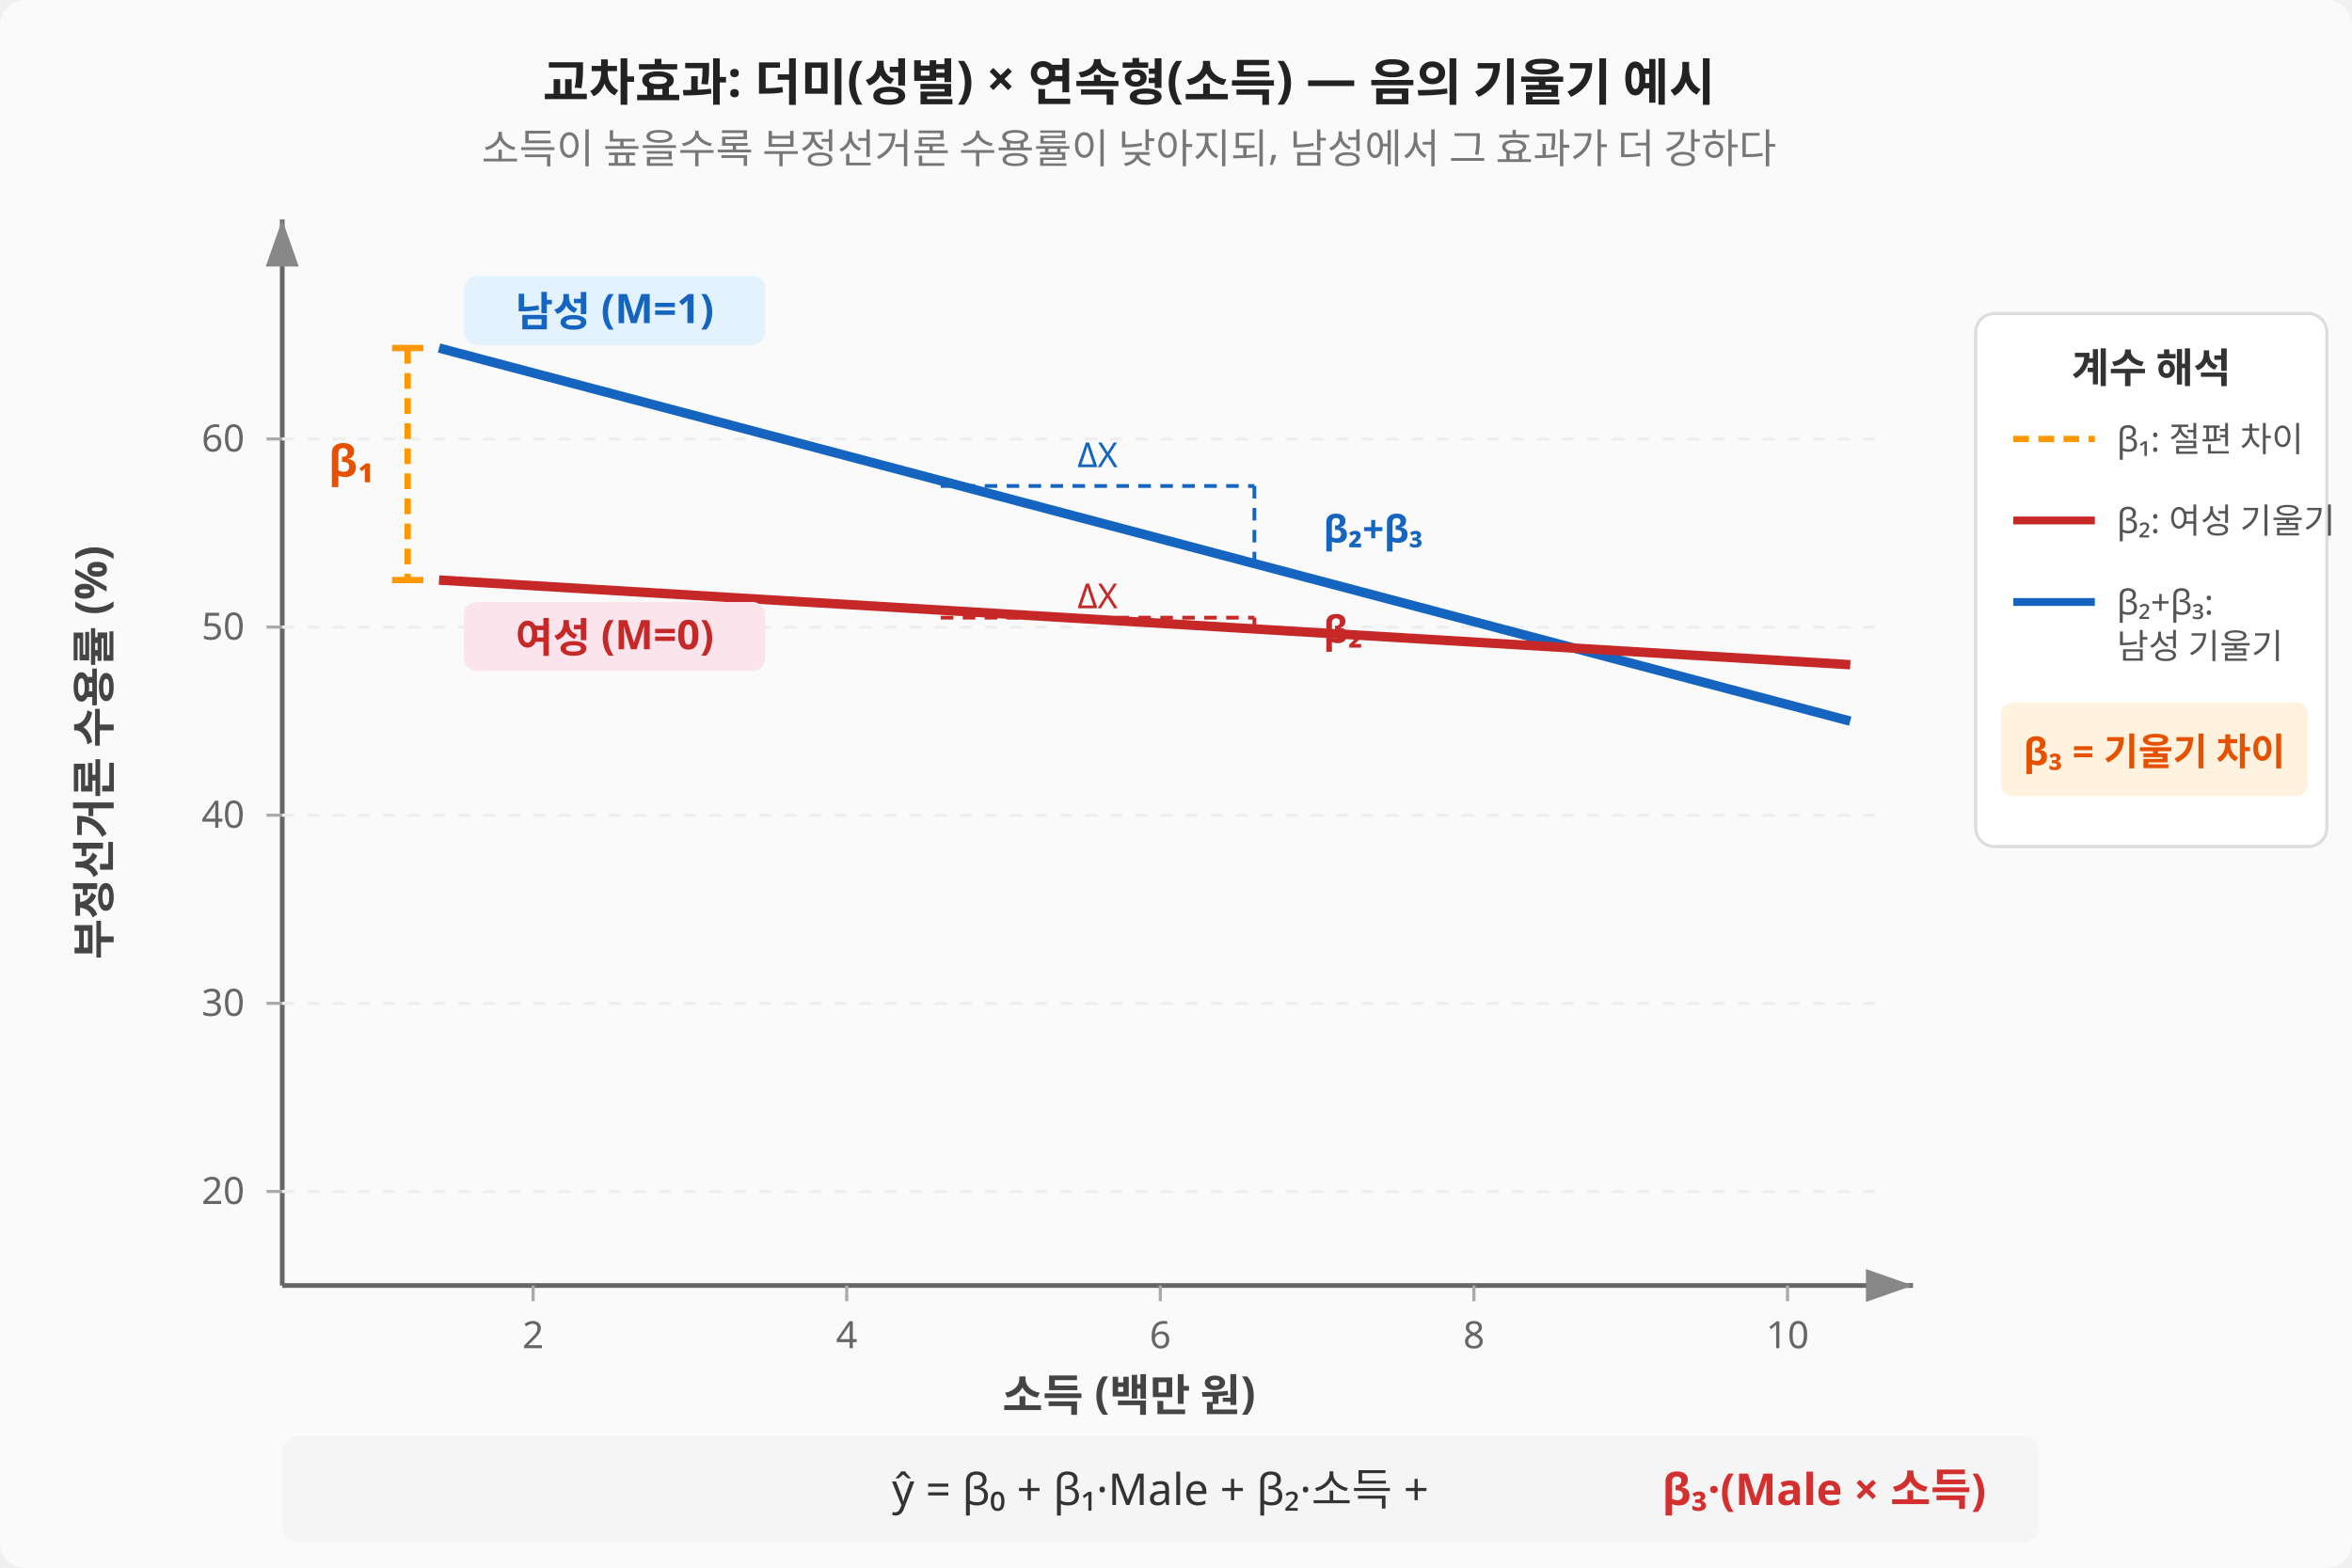
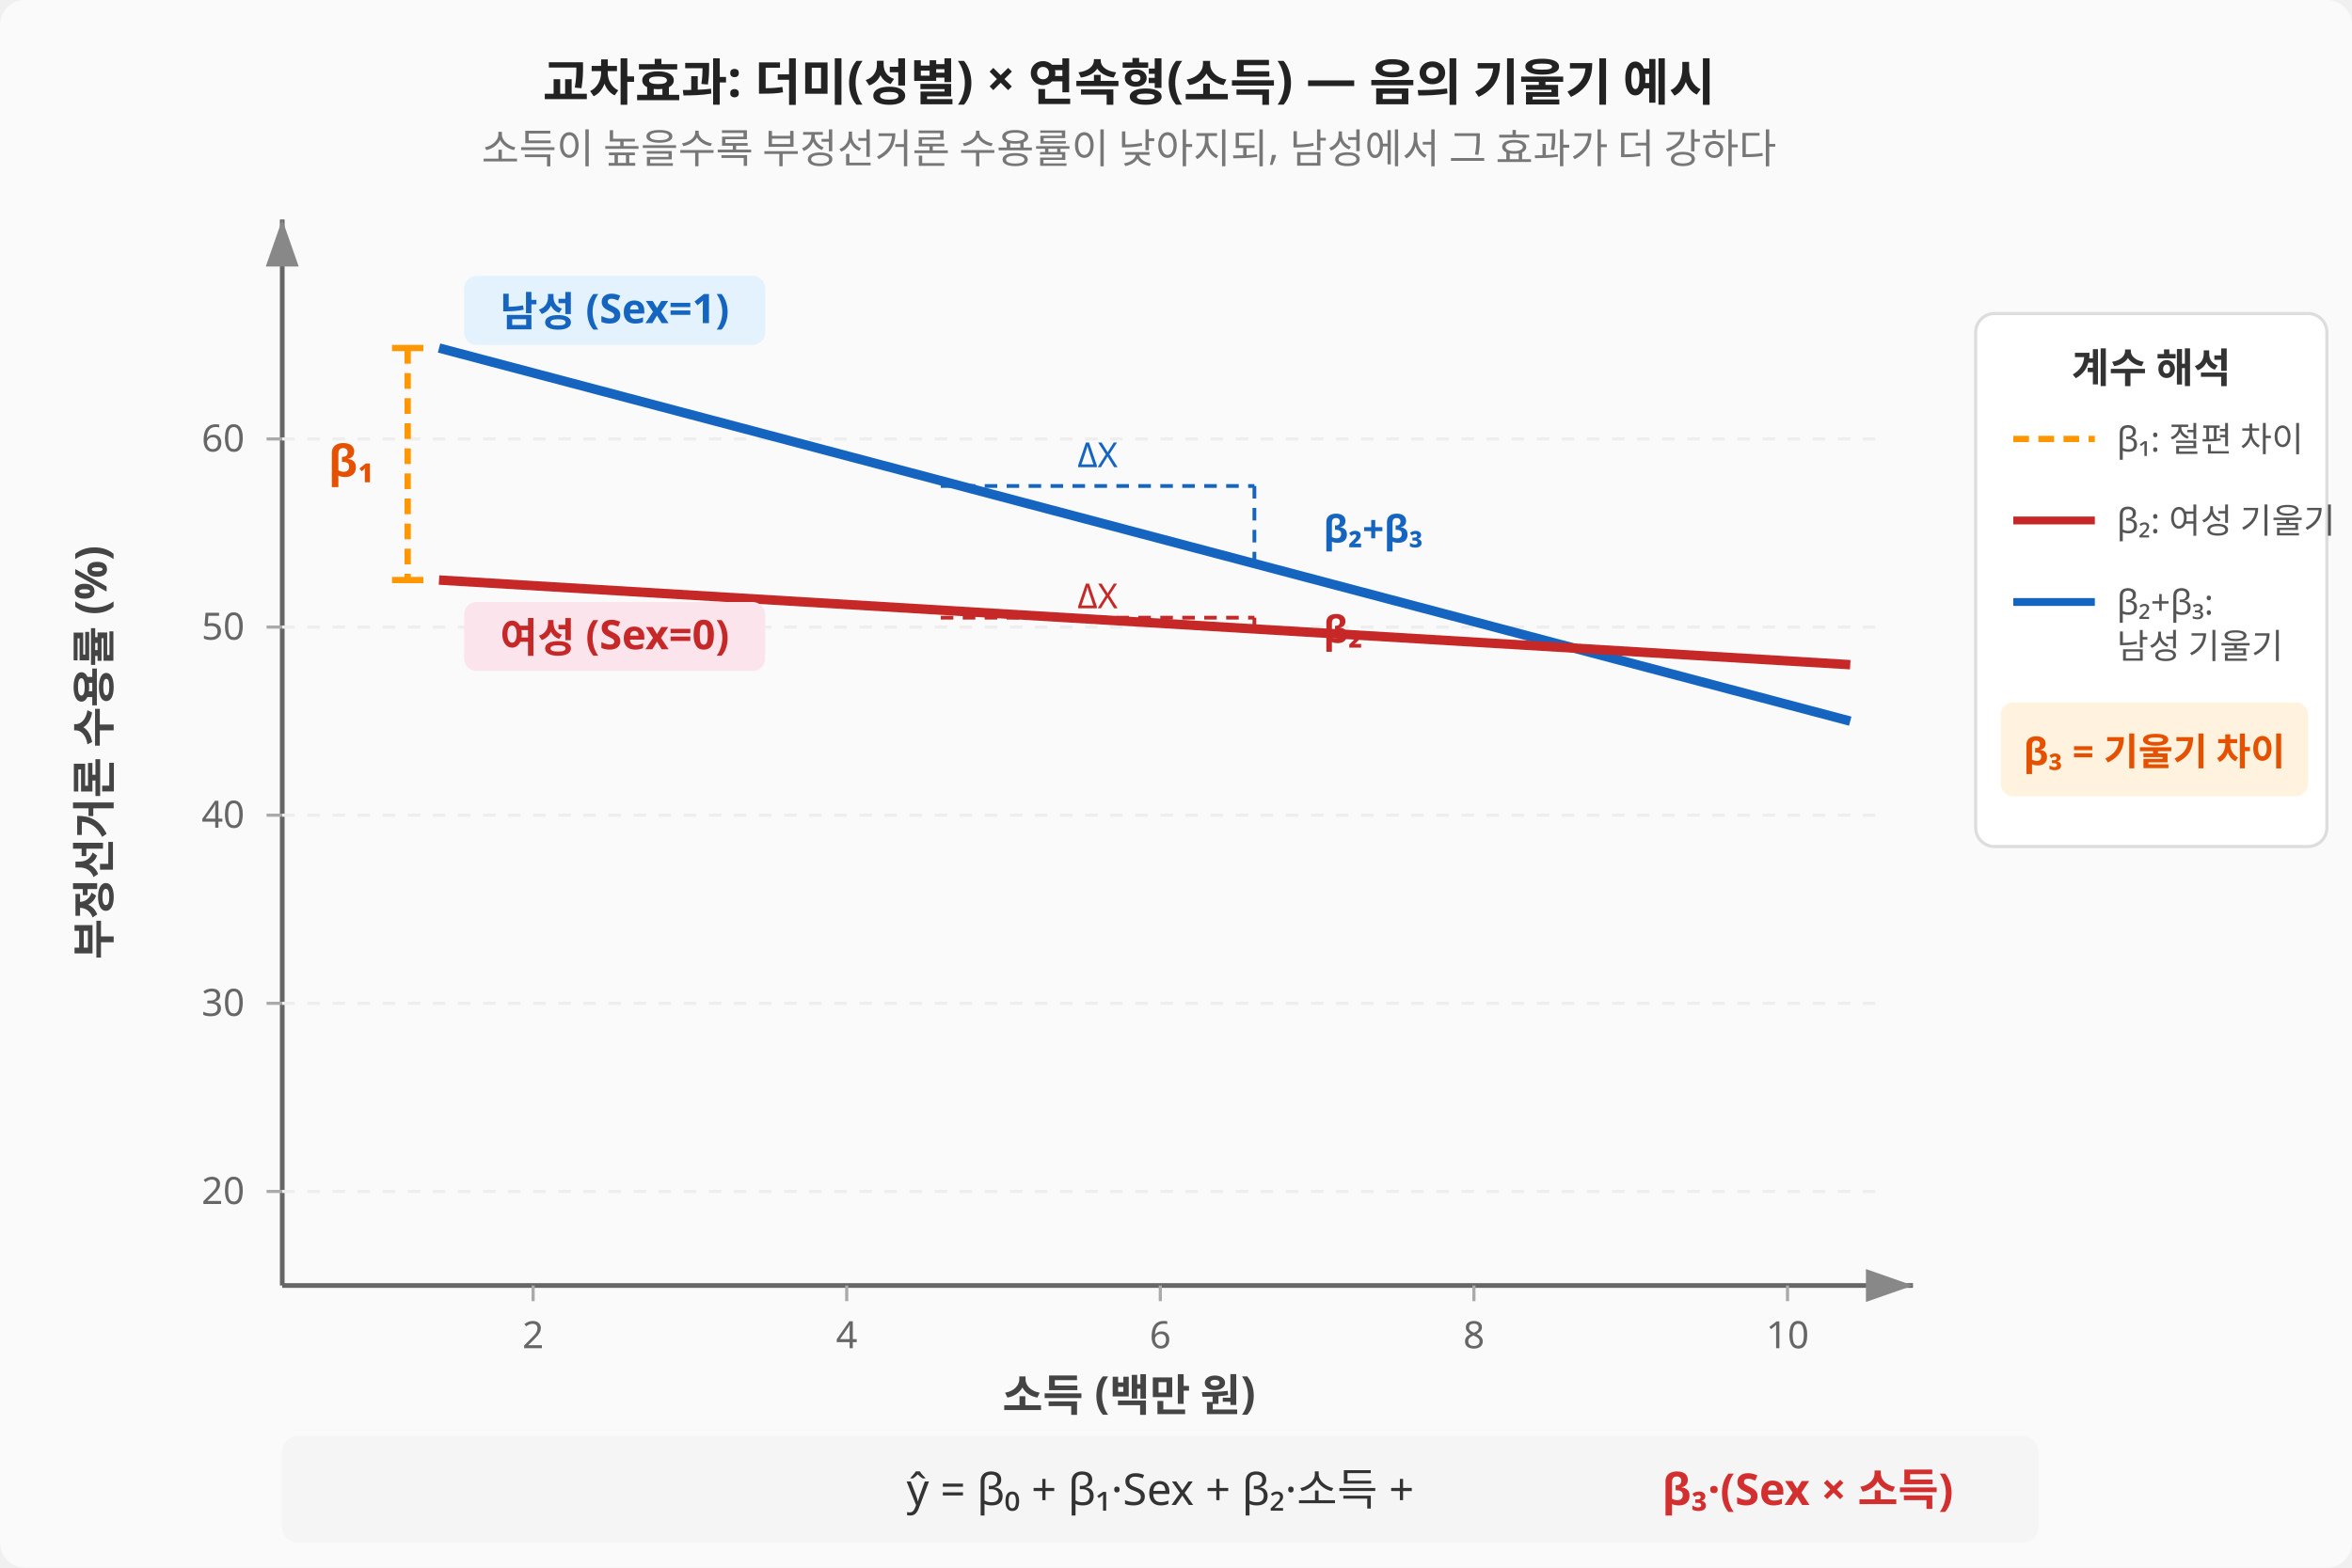
<svg xmlns="http://www.w3.org/2000/svg" viewBox="0 0 750 500" font-family="Pretendard, Apple SD Gothic Neo, Malgun Gothic, sans-serif">
  <defs>
    <marker id="arr" markerWidth="10" markerHeight="7" refX="10" refY="3.5" orient="auto">
      <polygon points="0 0, 10 3.5, 0 7" fill="#888" />
    </marker>
  </defs>
  <rect width="750" height="500" fill="#fafafa" rx="8" />
  <text x="360" y="32" text-anchor="middle" font-size="16" font-weight="bold" fill="#222">교차효과: 더미(성별) × 연속형(소득) — 음의 기울기 예시</text>
  <text x="360" y="52" text-anchor="middle" font-size="13" fill="#777">소득이 높을수록 부정선거론 수용률이 낮아지되, 남성에서 그 효과가 더 강하다</text>
  <line x1="90" y1="410" x2="610" y2="410" stroke="#666" stroke-width="1.5" marker-end="url(#arr)" />
  <line x1="90" y1="410" x2="90" y2="70" stroke="#666" stroke-width="1.5" marker-end="url(#arr)" />
  <text x="360" y="450" text-anchor="middle" font-size="14" font-weight="bold" fill="#444">소득 (백만 원)</text>
  <text x="35" y="240" text-anchor="middle" font-size="14" font-weight="bold" fill="#444" transform="rotate(-90, 35, 240)">부정선거론 수용률 (%)</text>
  <line x1="85" y1="380" x2="90" y2="380" stroke="#aaa" />
  <text x="78" y="384" text-anchor="end" font-size="12" fill="#666">20</text>
  <line x1="85" y1="320" x2="90" y2="320" stroke="#aaa" />
  <text x="78" y="324" text-anchor="end" font-size="12" fill="#666">30</text>
  <line x1="85" y1="260" x2="90" y2="260" stroke="#aaa" />
  <text x="78" y="264" text-anchor="end" font-size="12" fill="#666">40</text>
  <line x1="85" y1="200" x2="90" y2="200" stroke="#aaa" />
  <text x="78" y="204" text-anchor="end" font-size="12" fill="#666">50</text>
  <line x1="85" y1="140" x2="90" y2="140" stroke="#aaa" />
  <text x="78" y="144" text-anchor="end" font-size="12" fill="#666">60</text>
  <line x1="170" y1="410" x2="170" y2="415" stroke="#aaa" />
  <text x="170" y="430" text-anchor="middle" font-size="12" fill="#666">2</text>
  <line x1="270" y1="410" x2="270" y2="415" stroke="#aaa" />
  <text x="270" y="430" text-anchor="middle" font-size="12" fill="#666">4</text>
  <line x1="370" y1="410" x2="370" y2="415" stroke="#aaa" />
  <text x="370" y="430" text-anchor="middle" font-size="12" fill="#666">6</text>
  <line x1="470" y1="410" x2="470" y2="415" stroke="#aaa" />
  <text x="470" y="430" text-anchor="middle" font-size="12" fill="#666">8</text>
  <line x1="570" y1="410" x2="570" y2="415" stroke="#aaa" />
  <text x="570" y="430" text-anchor="middle" font-size="12" fill="#666">10</text>
  <line x1="90" y1="380" x2="600" y2="380" stroke="#eee" stroke-dasharray="4,4" />
  <line x1="90" y1="320" x2="600" y2="320" stroke="#eee" stroke-dasharray="4,4" />
  <line x1="90" y1="260" x2="600" y2="260" stroke="#eee" stroke-dasharray="4,4" />
  <line x1="90" y1="200" x2="600" y2="200" stroke="#eee" stroke-dasharray="4,4" />
  <line x1="90" y1="140" x2="600" y2="140" stroke="#eee" stroke-dasharray="4,4" />
  <line x1="140" y1="111" x2="590" y2="230" stroke="#1565c0" stroke-width="3" />
  <line x1="140" y1="185" x2="590" y2="212" stroke="#c62828" stroke-width="3" />
  <rect x="148" y="88" width="96" height="22" fill="#e3f2fd" rx="4" />
-   <text x="196" y="104" text-anchor="middle" font-size="13" font-weight="bold" fill="#1565c0">남성 (M=1)</text>
+   <text x="196" y="104" text-anchor="middle" font-size="13" font-weight="bold" fill="#1565c0">남성 (Sex=1)</text>
  <rect x="148" y="192" width="96" height="22" fill="#fce4ec" rx="4" />
-   <text x="196" y="208" text-anchor="middle" font-size="13" font-weight="bold" fill="#c62828">여성 (M=0)</text>
+   <text x="196" y="208" text-anchor="middle" font-size="13" font-weight="bold" fill="#c62828">여성 (Sex=0)</text>
  <line x1="130" y1="111" x2="130" y2="185" stroke="#ff9800" stroke-width="2" stroke-dasharray="5,3" />
  <line x1="125" y1="111" x2="135" y2="111" stroke="#ff9800" stroke-width="2" />
  <line x1="125" y1="185" x2="135" y2="185" stroke="#ff9800" stroke-width="2" />
  <text x="112" y="152" text-anchor="middle" font-size="14" font-weight="bold" fill="#e65100">β₁</text>
  <line x1="300" y1="155" x2="400" y2="155" stroke="#1565c0" stroke-width="1.2" stroke-dasharray="4,3" />
  <line x1="400" y1="155" x2="400" y2="181" stroke="#1565c0" stroke-width="1.2" stroke-dasharray="4,3" />
  <text x="350" y="149" text-anchor="middle" font-size="11" fill="#1565c0">ΔX</text>
  <text x="422" y="173" font-size="12" font-weight="bold" fill="#1565c0">β₂+β₃</text>
  <line x1="300" y1="197" x2="400" y2="197" stroke="#c62828" stroke-width="1.2" stroke-dasharray="4,3" />
  <line x1="400" y1="197" x2="400" y2="203" stroke="#c62828" stroke-width="1.2" stroke-dasharray="4,3" />
  <text x="350" y="194" text-anchor="middle" font-size="11" fill="#c62828">ΔX</text>
  <text x="422" y="205" font-size="12" font-weight="bold" fill="#c62828">β₂</text>
  <rect x="630" y="100" width="112" height="170" fill="white" rx="6" stroke="#ddd" stroke-width="1" />
  <text x="686" y="122" text-anchor="middle" font-size="13" font-weight="bold" fill="#333">계수 해석</text>
  <line x1="642" y1="140" x2="668" y2="140" stroke="#ff9800" stroke-width="2" stroke-dasharray="5,3" />
  <text x="675" y="144" font-size="11" fill="#555">β₁: 절편 차이</text>
  <line x1="642" y1="166" x2="668" y2="166" stroke="#c62828" stroke-width="2.5" />
  <text x="675" y="170" font-size="11" fill="#555">β₂: 여성 기울기</text>
  <line x1="642" y1="192" x2="668" y2="192" stroke="#1565c0" stroke-width="2.5" />
  <text x="675" y="196" font-size="11" fill="#555">β₂+β₃:</text>
  <text x="675" y="210" font-size="11" fill="#555">남성 기울기</text>
  <rect x="638" y="224" width="98" height="30" fill="#fff3e0" rx="4" />
  <text x="687" y="244" text-anchor="middle" font-size="12" font-weight="bold" fill="#e65100">β₃ = 기울기 차이</text>
  <rect x="90" y="458" width="560" height="34" fill="#f5f5f5" rx="5" />
-   <text x="370" y="480" text-anchor="middle" font-size="14" fill="#333">ŷ = β₀ + β₁·Male + β₂·소득 + </text>
-   <text x="530" y="480" font-size="14" font-weight="bold" fill="#d32f2f">β₃·(Male × 소득)</text>
+   <text x="370" y="480" text-anchor="middle" font-size="14" fill="#333">ŷ = β₀ + β₁·Sex + β₂·소득 + </text>
+   <text x="530" y="480" font-size="14" font-weight="bold" fill="#d32f2f">β₃·(Sex × 소득)</text>
</svg>
